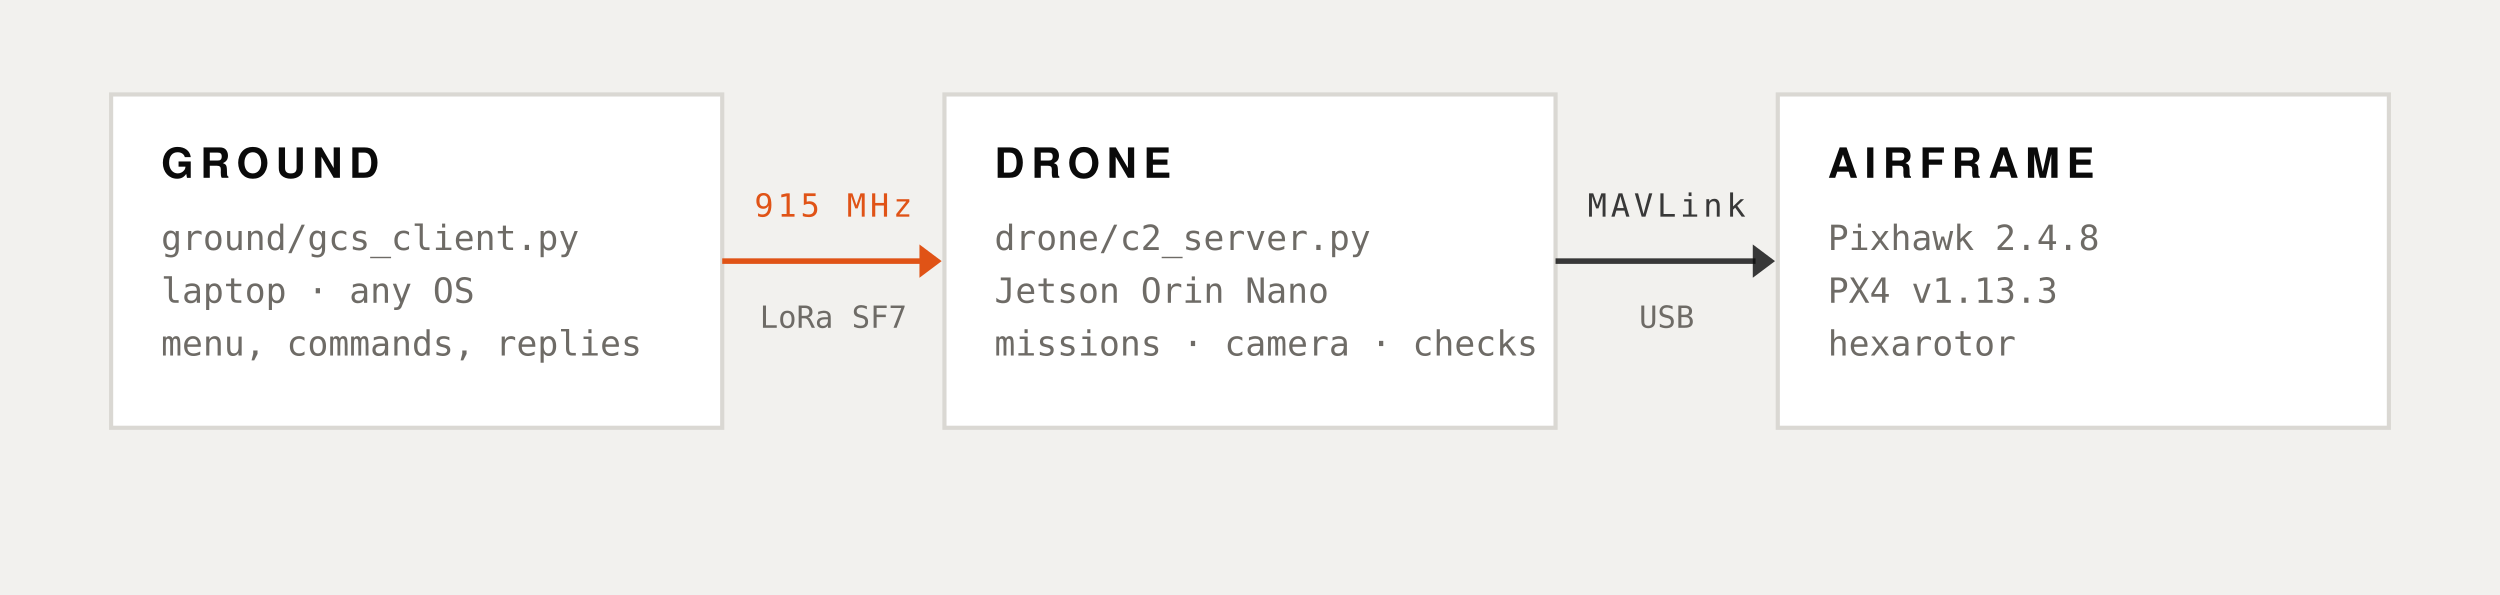
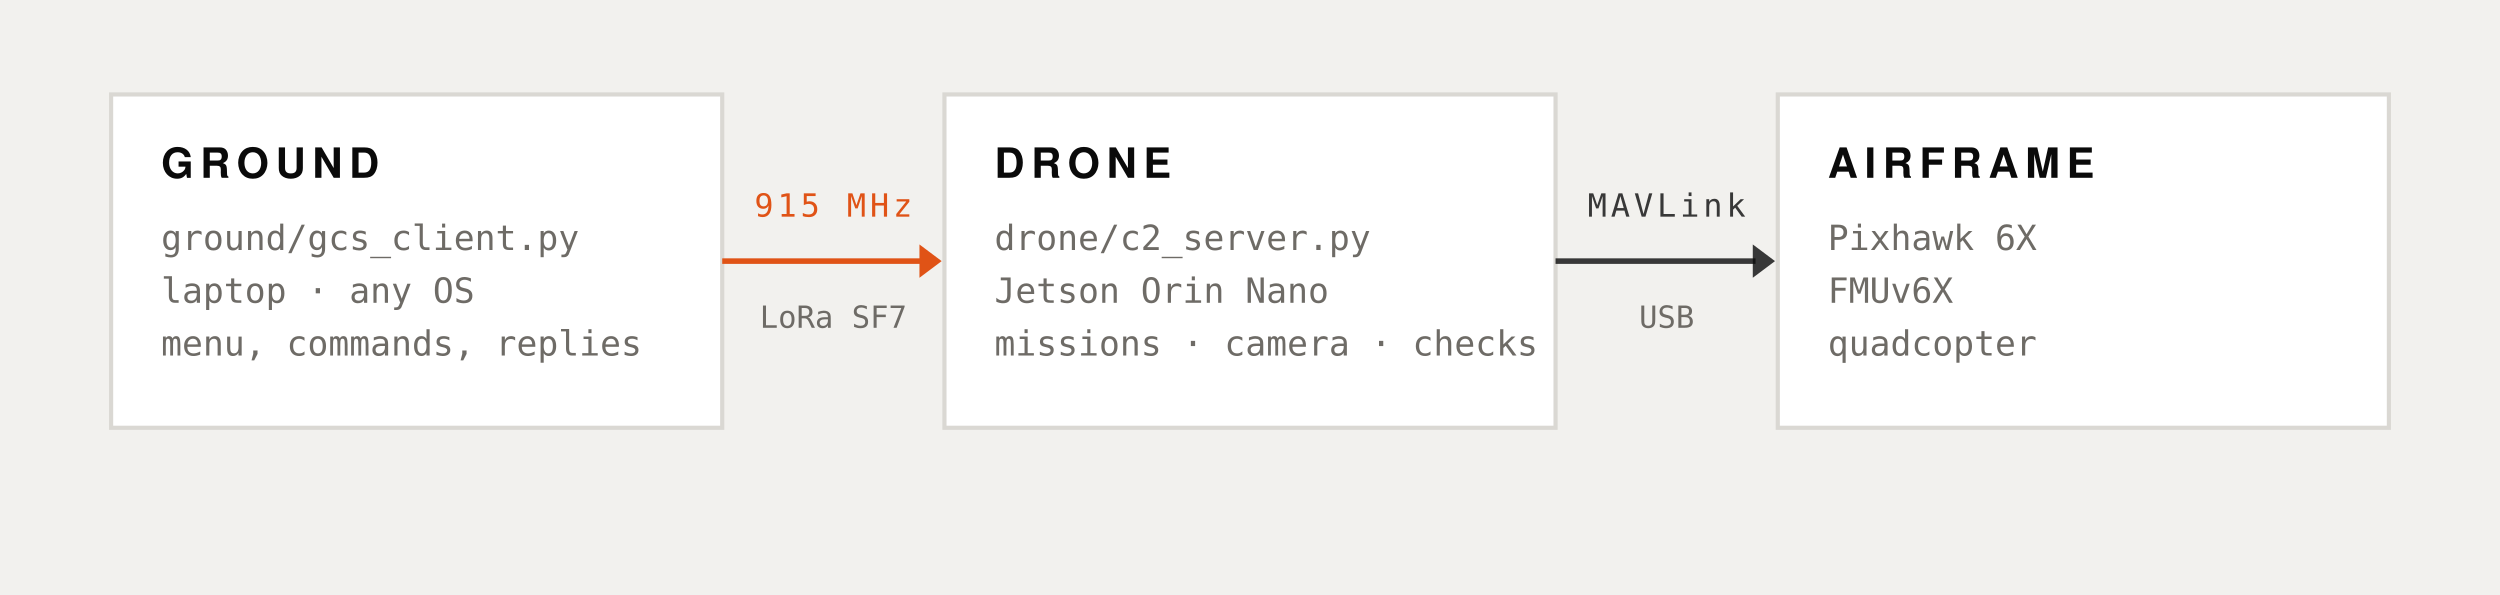
<svg xmlns="http://www.w3.org/2000/svg" viewBox="0 0 900 214" width="900" height="214">
  <style>
    /* steps(1,end) swaps one caption for the next with no cross-fade, so the
       line reads like a console rather than a slideshow. */
    #ticker text { opacity: 0 }
    #cap0 { animation: vt0 8s steps(1,end) infinite }
    #cap1 { animation: vt1 8s steps(1,end) infinite }
    #cap2 { animation: vt2 8s steps(1,end) infinite }
    #capf { animation: vtf 8s steps(1,end) infinite; opacity: 1 }
    @keyframes vt0 { 0%,15.9% {opacity:1} 16%,100% {opacity:0} }
    @keyframes vt1 { 0%,15.9% {opacity:0} 16%,30.9% {opacity:1} 31%,100% {opacity:0} }
    @keyframes vt2 { 0%,30.9% {opacity:0} 31%,57.9% {opacity:1} 58%,100% {opacity:0} }
    @keyframes vtf { 0%,57.9% {opacity:0} 58%,100% {opacity:1} }

    /* Everything that moves is in #packets, so this leaves the plain diagram. */
    @media (prefers-reduced-motion: reduce) {
      #packets { display: none }
      #ticker text { animation: none; opacity: 0 }
      #capf { opacity: 1 }
    }
  </style>
  <rect width="900" height="214" fill="#F2F1EE" />
  <rect x="40" y="34" width="220" height="120" fill="#FFFFFF" stroke="#DAD8D3" stroke-width="1.5" />
  <text x="58" y="64" fill="#0A0A0A" font-family="Helvetica Neue,Helvetica,Arial,sans-serif" font-size="15" font-weight="600" letter-spacing="2.4">GROUND</text>
  <text x="58" y="90" fill="#6E6B66" font-family="ui-monospace,SFMono-Regular,Menlo,Consolas,monospace" font-size="12.5">ground/gcs_client.py</text>
  <text x="58" y="109" fill="#6E6B66" font-family="ui-monospace,SFMono-Regular,Menlo,Consolas,monospace" font-size="12.5">laptop · any OS</text>
  <text x="58" y="128" fill="#6E6B66" font-family="ui-monospace,SFMono-Regular,Menlo,Consolas,monospace" font-size="12.5">menu, commands, replies</text>
  <rect x="340" y="34" width="220" height="120" fill="#FFFFFF" stroke="#DAD8D3" stroke-width="1.5" />
  <text x="358" y="64" fill="#0A0A0A" font-family="Helvetica Neue,Helvetica,Arial,sans-serif" font-size="15" font-weight="600" letter-spacing="2.4">DRONE</text>
  <text x="358" y="90" fill="#6E6B66" font-family="ui-monospace,SFMono-Regular,Menlo,Consolas,monospace" font-size="12.5">drone/c2_server.py</text>
  <text x="358" y="109" fill="#6E6B66" font-family="ui-monospace,SFMono-Regular,Menlo,Consolas,monospace" font-size="12.5">Jetson Orin Nano</text>
  <text x="358" y="128" fill="#6E6B66" font-family="ui-monospace,SFMono-Regular,Menlo,Consolas,monospace" font-size="12.5">missions · camera · checks</text>
  <rect x="640" y="34" width="220" height="120" fill="#FFFFFF" stroke="#DAD8D3" stroke-width="1.5" />
  <text x="658" y="64" fill="#0A0A0A" font-family="Helvetica Neue,Helvetica,Arial,sans-serif" font-size="15" font-weight="600" letter-spacing="2.4">AIRFRAME</text>
-   <text x="658" y="90" fill="#6E6B66" font-family="ui-monospace,SFMono-Regular,Menlo,Consolas,monospace" font-size="12.5">Pixhawk 2.4.8</text>
-   <text x="658" y="109" fill="#6E6B66" font-family="ui-monospace,SFMono-Regular,Menlo,Consolas,monospace" font-size="12.5">PX4 v1.13.3</text>
-   <text x="658" y="128" fill="#6E6B66" font-family="ui-monospace,SFMono-Regular,Menlo,Consolas,monospace" font-size="12.5">hexarotor</text>
+   <text x="658" y="90" fill="#6E6B66" font-family="ui-monospace,SFMono-Regular,Menlo,Consolas,monospace" font-size="12.5">Pixhawk 6X</text>
+   <text x="658" y="109" fill="#6E6B66" font-family="ui-monospace,SFMono-Regular,Menlo,Consolas,monospace" font-size="12.5">FMUv6X</text>
+   <text x="658" y="128" fill="#6E6B66" font-family="ui-monospace,SFMono-Regular,Menlo,Consolas,monospace" font-size="12.5">quadcopter</text>
  <path d="M260 94h72" stroke="#E05316" stroke-width="2" opacity="1" />
  <path d="M331 88l8 6-8 6" fill="#E05316" opacity="1" />
  <text x="300.0" y="78" fill="#E05316" font-family="ui-monospace,SFMono-Regular,Menlo,Consolas,monospace" font-size="11.5" text-anchor="middle" letter-spacing="1.4" opacity="1">915 MHz</text>
  <text x="300.0" y="118" fill="#6E6B66" font-family="ui-monospace,SFMono-Regular,Menlo,Consolas,monospace" font-size="11" text-anchor="middle">LoRa SF7</text>
  <path d="M560 94h72" stroke="#0A0A0A" stroke-width="2" opacity=".8" />
  <path d="M631 88l8 6-8 6" fill="#0A0A0A" opacity=".8" />
  <text x="600.0" y="78" fill="#0A0A0A" font-family="ui-monospace,SFMono-Regular,Menlo,Consolas,monospace" font-size="11.5" text-anchor="middle" letter-spacing="1.4" opacity=".8">MAVLink</text>
  <text x="600.0" y="118" fill="#6E6B66" font-family="ui-monospace,SFMono-Regular,Menlo,Consolas,monospace" font-size="11" text-anchor="middle">USB</text>
  <g id="packets">
    <g id="hotLora1" opacity="0">
      <animate attributeName="opacity" dur="8s" repeatCount="indefinite" values="0;.6;.6;0;0" keyTimes="0;0.02;0.13;0.15;1" />
      <path d="M260 94h72" stroke="#E05316" stroke-width="2" />
      <path d="M331 88l8 6-8 6" fill="#E05316" />
    </g>
    <g id="hotLora2" opacity="0">
      <animate attributeName="opacity" dur="8s" repeatCount="indefinite" values="0;0;.6;.6;0;0" keyTimes="0;0.43;0.45;0.56;0.58;1" />
      <path d="M260 94h72" stroke="#E05316" stroke-width="2" />
    </g>
    <g id="hotMav1" opacity="0">
      <animate attributeName="opacity" dur="8s" repeatCount="indefinite" values="0;0;.6;.6;0;0" keyTimes="0;0.16;0.18;0.25;0.27;1" />
      <path d="M560 94h72" stroke="#0A0A0A" stroke-width="2" />
      <path d="M631 88l8 6-8 6" fill="#0A0A0A" />
    </g>
    <g id="hotMav2" opacity="0">
      <animate attributeName="opacity" dur="8s" repeatCount="indefinite" values="0;0;.6;.6;0;0" keyTimes="0;0.31;0.33;0.4;0.42;1" />
      <path d="M560 94h72" stroke="#0A0A0A" stroke-width="2" />
    </g>
    <rect id="hitDrone" x="340" y="34" width="220" height="120" fill="none" stroke="#E05316" stroke-width="2.5" opacity="0">
      <animate attributeName="opacity" dur="8s" repeatCount="indefinite" values="0;0;.9;0;0" keyTimes="0;0.145;0.155;0.25;1" />
    </rect>
    <rect id="hitAirframe" x="640" y="34" width="220" height="120" fill="none" stroke="#0A0A0A" stroke-width="2.5" opacity="0">
      <animate attributeName="opacity" dur="8s" repeatCount="indefinite" values="0;0;.9;0;0" keyTimes="0;0.265;0.275;0.37;1" />
    </rect>
    <rect id="hitGround" x="40" y="34" width="220" height="120" fill="none" stroke="#E05316" stroke-width="2.5" opacity="0">
      <animate attributeName="opacity" dur="8s" repeatCount="indefinite" values="0;0;.9;0;0" keyTimes="0;0.575;0.585;0.68;1" />
    </rect>
    <g opacity="0" id="pkLora1">
      <animateMotion dur="8s" repeatCount="indefinite" calcMode="linear" keyPoints="0;1;1" keyTimes="0;0.15;1" path="M262,94 H336" />
      <animate attributeName="opacity" dur="8s" repeatCount="indefinite" values="0;1;1;0;0" keyTimes="0;0.012;0.138;0.15;1" />
      <circle r="6" fill="none" stroke="#E05316" stroke-width="1.2" opacity=".4">
        <animate attributeName="r" values="5;10;5" dur="1.1s" repeatCount="indefinite" />
        <animate attributeName="opacity" values=".45;0;.45" dur="1.1s" repeatCount="indefinite" />
      </circle>
      <circle r="3.4" fill="#E05316" />
    </g>
    <g opacity="0" id="pkMav1">
      <animateMotion dur="8s" repeatCount="indefinite" calcMode="linear" keyPoints="0;0;1;1" keyTimes="0;0.16;0.27;1" path="M562,94 H636" />
      <animate attributeName="opacity" dur="8s" repeatCount="indefinite" values="0;0;1;1;0;0" keyTimes="0;0.16;0.172;0.258;0.27;1" />
      <circle r="6" fill="none" stroke="#0A0A0A" stroke-width="1.2" opacity=".4">
        <animate attributeName="r" values="5;10;5" dur="1.1s" repeatCount="indefinite" />
        <animate attributeName="opacity" values=".45;0;.45" dur="1.1s" repeatCount="indefinite" />
      </circle>
      <circle r="3.4" fill="#0A0A0A" />
    </g>
    <g opacity="0" id="pkMav2">
      <animateMotion dur="8s" repeatCount="indefinite" calcMode="linear" keyPoints="0;0;1;1" keyTimes="0;0.31;0.42;1" path="M636,94 H562" />
      <animate attributeName="opacity" dur="8s" repeatCount="indefinite" values="0;0;1;1;0;0" keyTimes="0;0.31;0.322;0.408;0.42;1" />
      <circle r="6" fill="none" stroke="#0A0A0A" stroke-width="1.2" opacity=".4">
        <animate attributeName="r" values="5;10;5" dur="1.1s" repeatCount="indefinite" />
        <animate attributeName="opacity" values=".45;0;.45" dur="1.1s" repeatCount="indefinite" />
      </circle>
      <circle r="3.4" fill="#0A0A0A" />
    </g>
    <g opacity="0" id="pkLora2">
      <animateMotion dur="8s" repeatCount="indefinite" calcMode="linear" keyPoints="0;0;1;1" keyTimes="0;0.43;0.58;1" path="M336,94 H262" />
      <animate attributeName="opacity" dur="8s" repeatCount="indefinite" values="0;0;1;1;0;0" keyTimes="0;0.43;0.442;0.568;0.58;1" />
      <circle r="6" fill="none" stroke="#E05316" stroke-width="1.2" opacity=".4">
        <animate attributeName="r" values="5;10;5" dur="1.1s" repeatCount="indefinite" />
        <animate attributeName="opacity" values=".45;0;.45" dur="1.1s" repeatCount="indefinite" />
      </circle>
      <circle r="3.4" fill="#E05316" />
    </g>
  </g>
  <g id="ticker">
    <text id="cap0" x="40" y="192" fill="#E05316" font-family="ui-monospace,SFMono-Regular,Menlo,Consolas,monospace" font-size="11.5" letter-spacing="1.2">GROUND  →  {"t":"cmd","seq":41}  →  915 MHz SF7</text>
    <text id="cap1" x="40" y="192" fill="#0A0A0A" font-family="ui-monospace,SFMono-Regular,Menlo,Consolas,monospace" font-size="11.5" letter-spacing="1.2">DRONE  →  MAVLink  →  Pixhawk  ·  command relayed</text>
    <text id="cap2" x="40" y="192" fill="#E05316" font-family="ui-monospace,SFMono-Regular,Menlo,Consolas,monospace" font-size="11.5" letter-spacing="1.2">{"t":"ack","seq":41}  →  the reply comes back the same way</text>
    <text id="capf" x="40" y="192" fill="#6E6B66" font-family="ui-monospace,SFMono-Regular,Menlo,Consolas,monospace" font-size="11.5" letter-spacing="1.2">radio/protocol.py — newline JSON, one packet per message, spoken by both ends</text>
  </g>
</svg>
